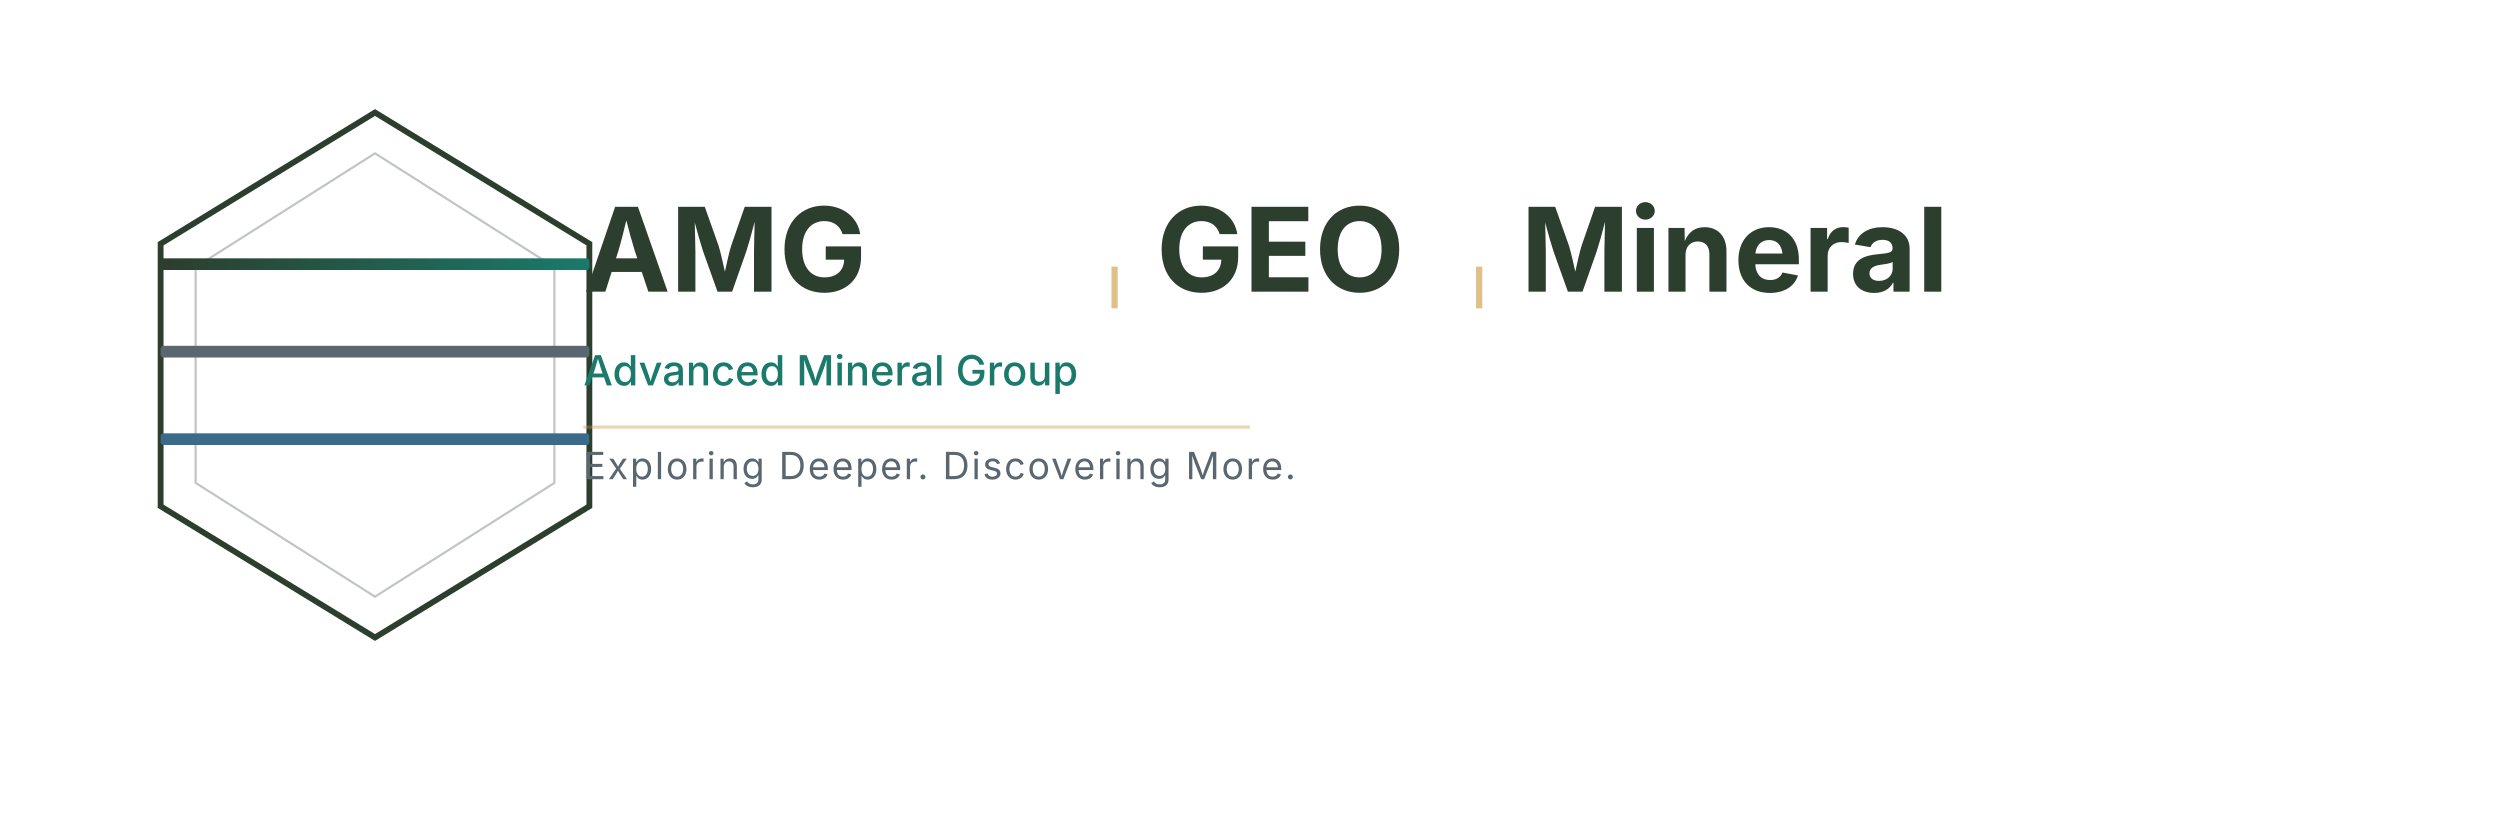
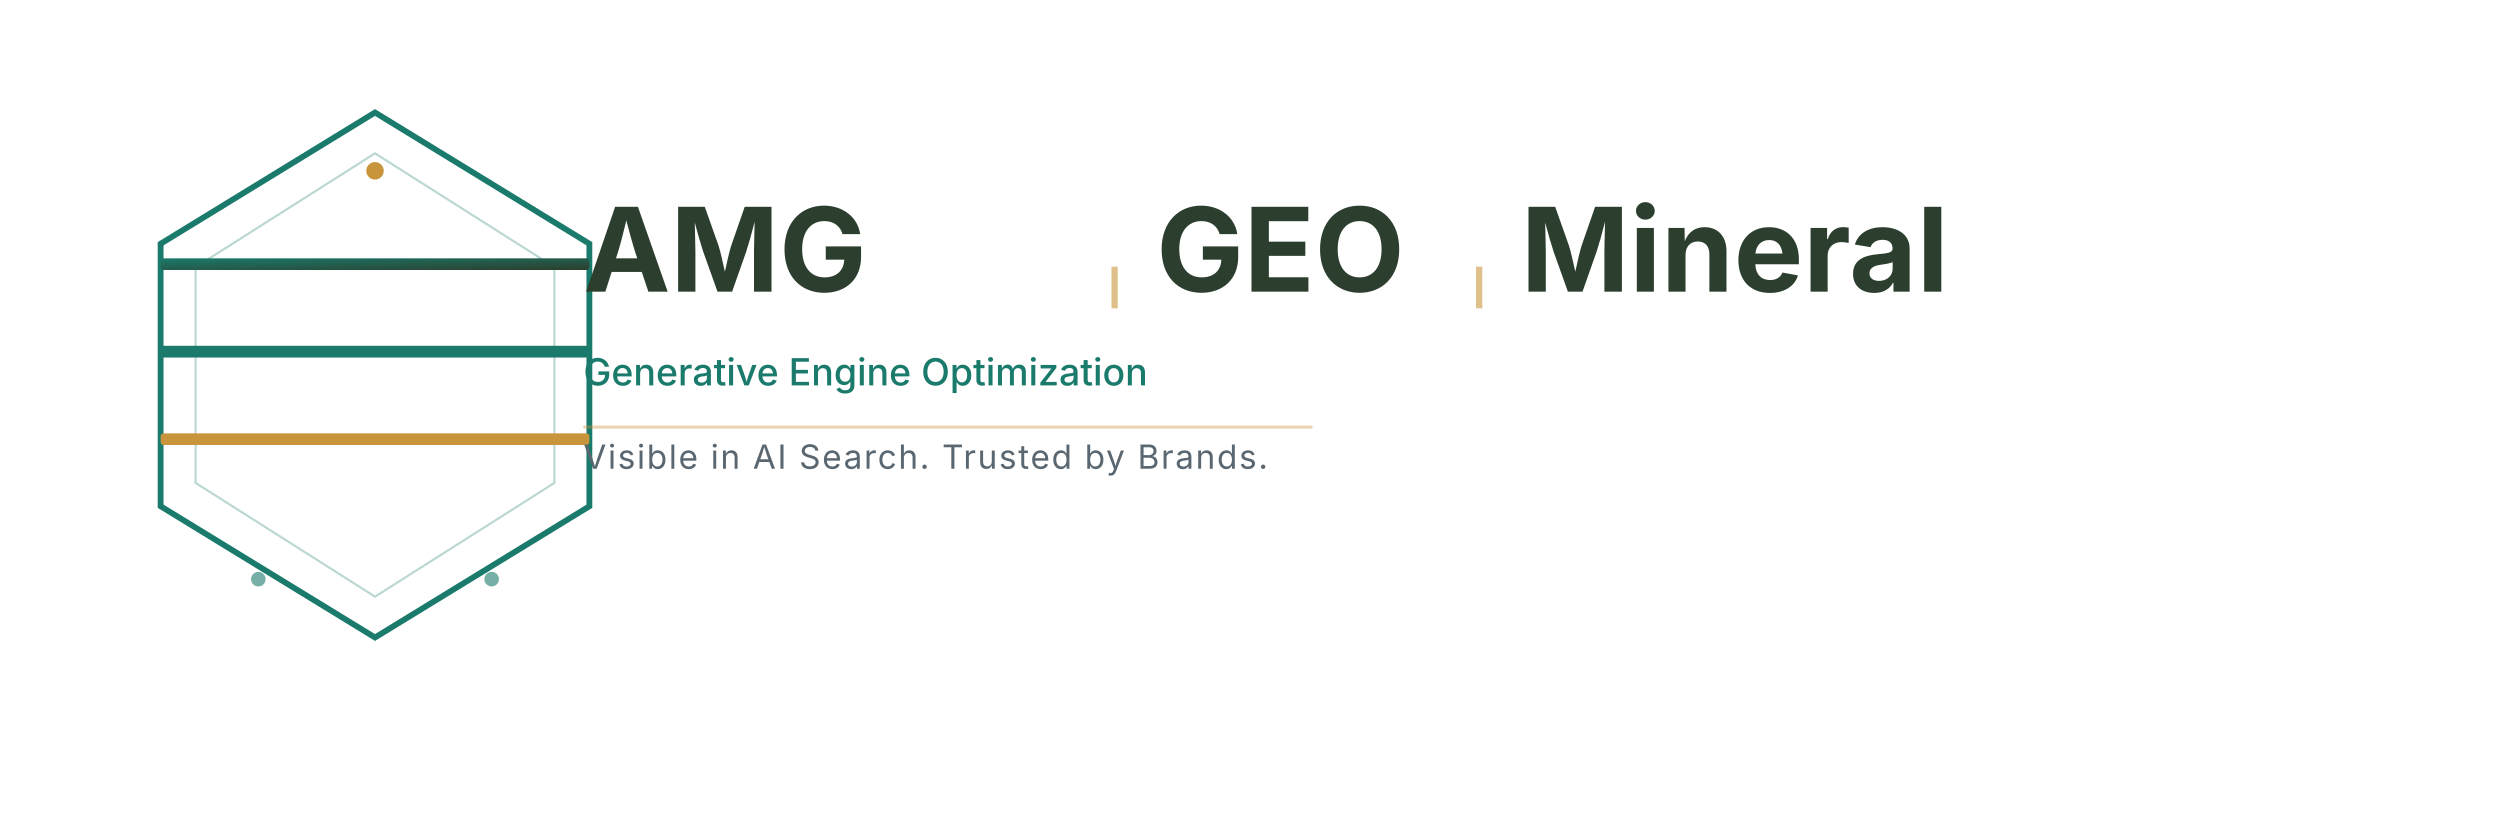
<svg xmlns="http://www.w3.org/2000/svg" viewBox="0 0 1200 400" width="1200" height="400">
  <defs>
    <style>
      .company-name { font-family: 'Inter', 'Arial', 'Helvetica', sans-serif; font-weight: 700; font-size: 56px; fill: #2C3E2D; }
-       .tagline { font-family: 'Inter', 'Arial', 'Helvetica', sans-serif; font-weight: 400; font-size: 18px; fill: #5B6770; letter-spacing: 0.05em; }
-       .sub-text { font-family: 'Inter', 'Arial', 'Helvetica', sans-serif; font-weight: 500; font-size: 20px; fill: #1A7A6B; }
+       .tagline { font-family: 'Inter', 'Arial', 'Helvetica', sans-serif; font-weight: 400; font-size: 16px; fill: #5B6770; letter-spacing: 0.05em; }
+       .sub-text { font-family: 'Inter', 'Arial', 'Helvetica', sans-serif; font-weight: 500; font-size: 18px; fill: #1A7A6B; }
    </style>
  </defs>
  <g transform="translate(40, 40) scale(0.7)">
    <defs>
-       <linearGradient id="swg1" x1="0%" y1="0%" x2="100%" y2="0%">
-         <stop offset="0%" stop-color="#2C3E2D" />
-         <stop offset="100%" stop-color="#1A7A6B" />
+       <linearGradient id="swg1" x1="0%" y1="0%" x2="100%" y2="100%">
+         <stop offset="0%" stop-color="#1A7A6B" />
+         <stop offset="100%" stop-color="#2C3E2D" />
      </linearGradient>
      <clipPath id="hexClip2">
        <polygon points="200,20 347,110 347,290 200,380 53,290 53,110" />
      </clipPath>
    </defs>
-     <polygon points="200,20 347,110 347,290 200,380 53,290 53,110" fill="none" stroke="#2C3E2D" stroke-width="4" />
-     <polygon points="200,48 323,126 323,274 200,352 77,274 77,126" fill="none" stroke="#2C3E2D" stroke-width="1.5" opacity="0.3" />
+     <polygon points="200,20 347,110 347,290 200,380 53,290 53,110" fill="none" stroke="#1A7A6B" stroke-width="4" />
+     <polygon points="200,48 323,126 323,274 200,352 77,274 77,126" fill="none" stroke="#1A7A6B" stroke-width="1.5" opacity="0.3" />
    <g clip-path="url(#hexClip2)">
      <rect x="53" y="120" width="294" height="8" fill="url(#swg1)" rx="2" />
-       <rect x="53" y="180" width="294" height="8" fill="#5B6770" rx="2" />
-       <rect x="53" y="240" width="294" height="8" fill="#3B6B8A" rx="2" />
+       <rect x="53" y="180" width="294" height="8" fill="#1A7A6B" rx="2" />
+       <rect x="53" y="240" width="294" height="8" fill="#C9953C" rx="2" />
    </g>
+     <circle cx="200" cy="60" r="6" fill="#C9953C" />
+     <circle cx="280" cy="340" r="5" fill="#1A7A6B" opacity="0.6" />
+     <circle cx="120" cy="340" r="5" fill="#1A7A6B" opacity="0.6" />
  </g>
  <g transform="translate(280, 140)">
    <text x="0" y="0" class="company-name">AMG</text>
    <line x1="255" y1="-12" x2="255" y2="8" stroke="#C9953C" stroke-width="3" opacity="0.6" />
    <text x="275" y="0" class="company-name" fill="#1A7A6B">GEO</text>
    <line x1="430" y1="-12" x2="430" y2="8" stroke="#C9953C" stroke-width="3" opacity="0.6" />
    <text x="450" y="0" class="company-name">Mineral</text>
-     <text x="0" y="45" class="sub-text">Advanced Mineral Group</text>
-     <text x="0" y="90" class="tagline">Exploring Deeper. Discovering More.</text>
-     <line x1="0" y1="65" x2="320" y2="65" stroke="#C9953C" stroke-width="1.5" opacity="0.4" />
+     <text x="0" y="45" class="sub-text">Generative Engine Optimization</text>
+     <text x="0" y="85" class="tagline">Visible in AI Search. Trusted by Brands.</text>
+     <line x1="0" y1="65" x2="350" y2="65" stroke="#C9953C" stroke-width="1.5" opacity="0.4" />
  </g>
</svg>
